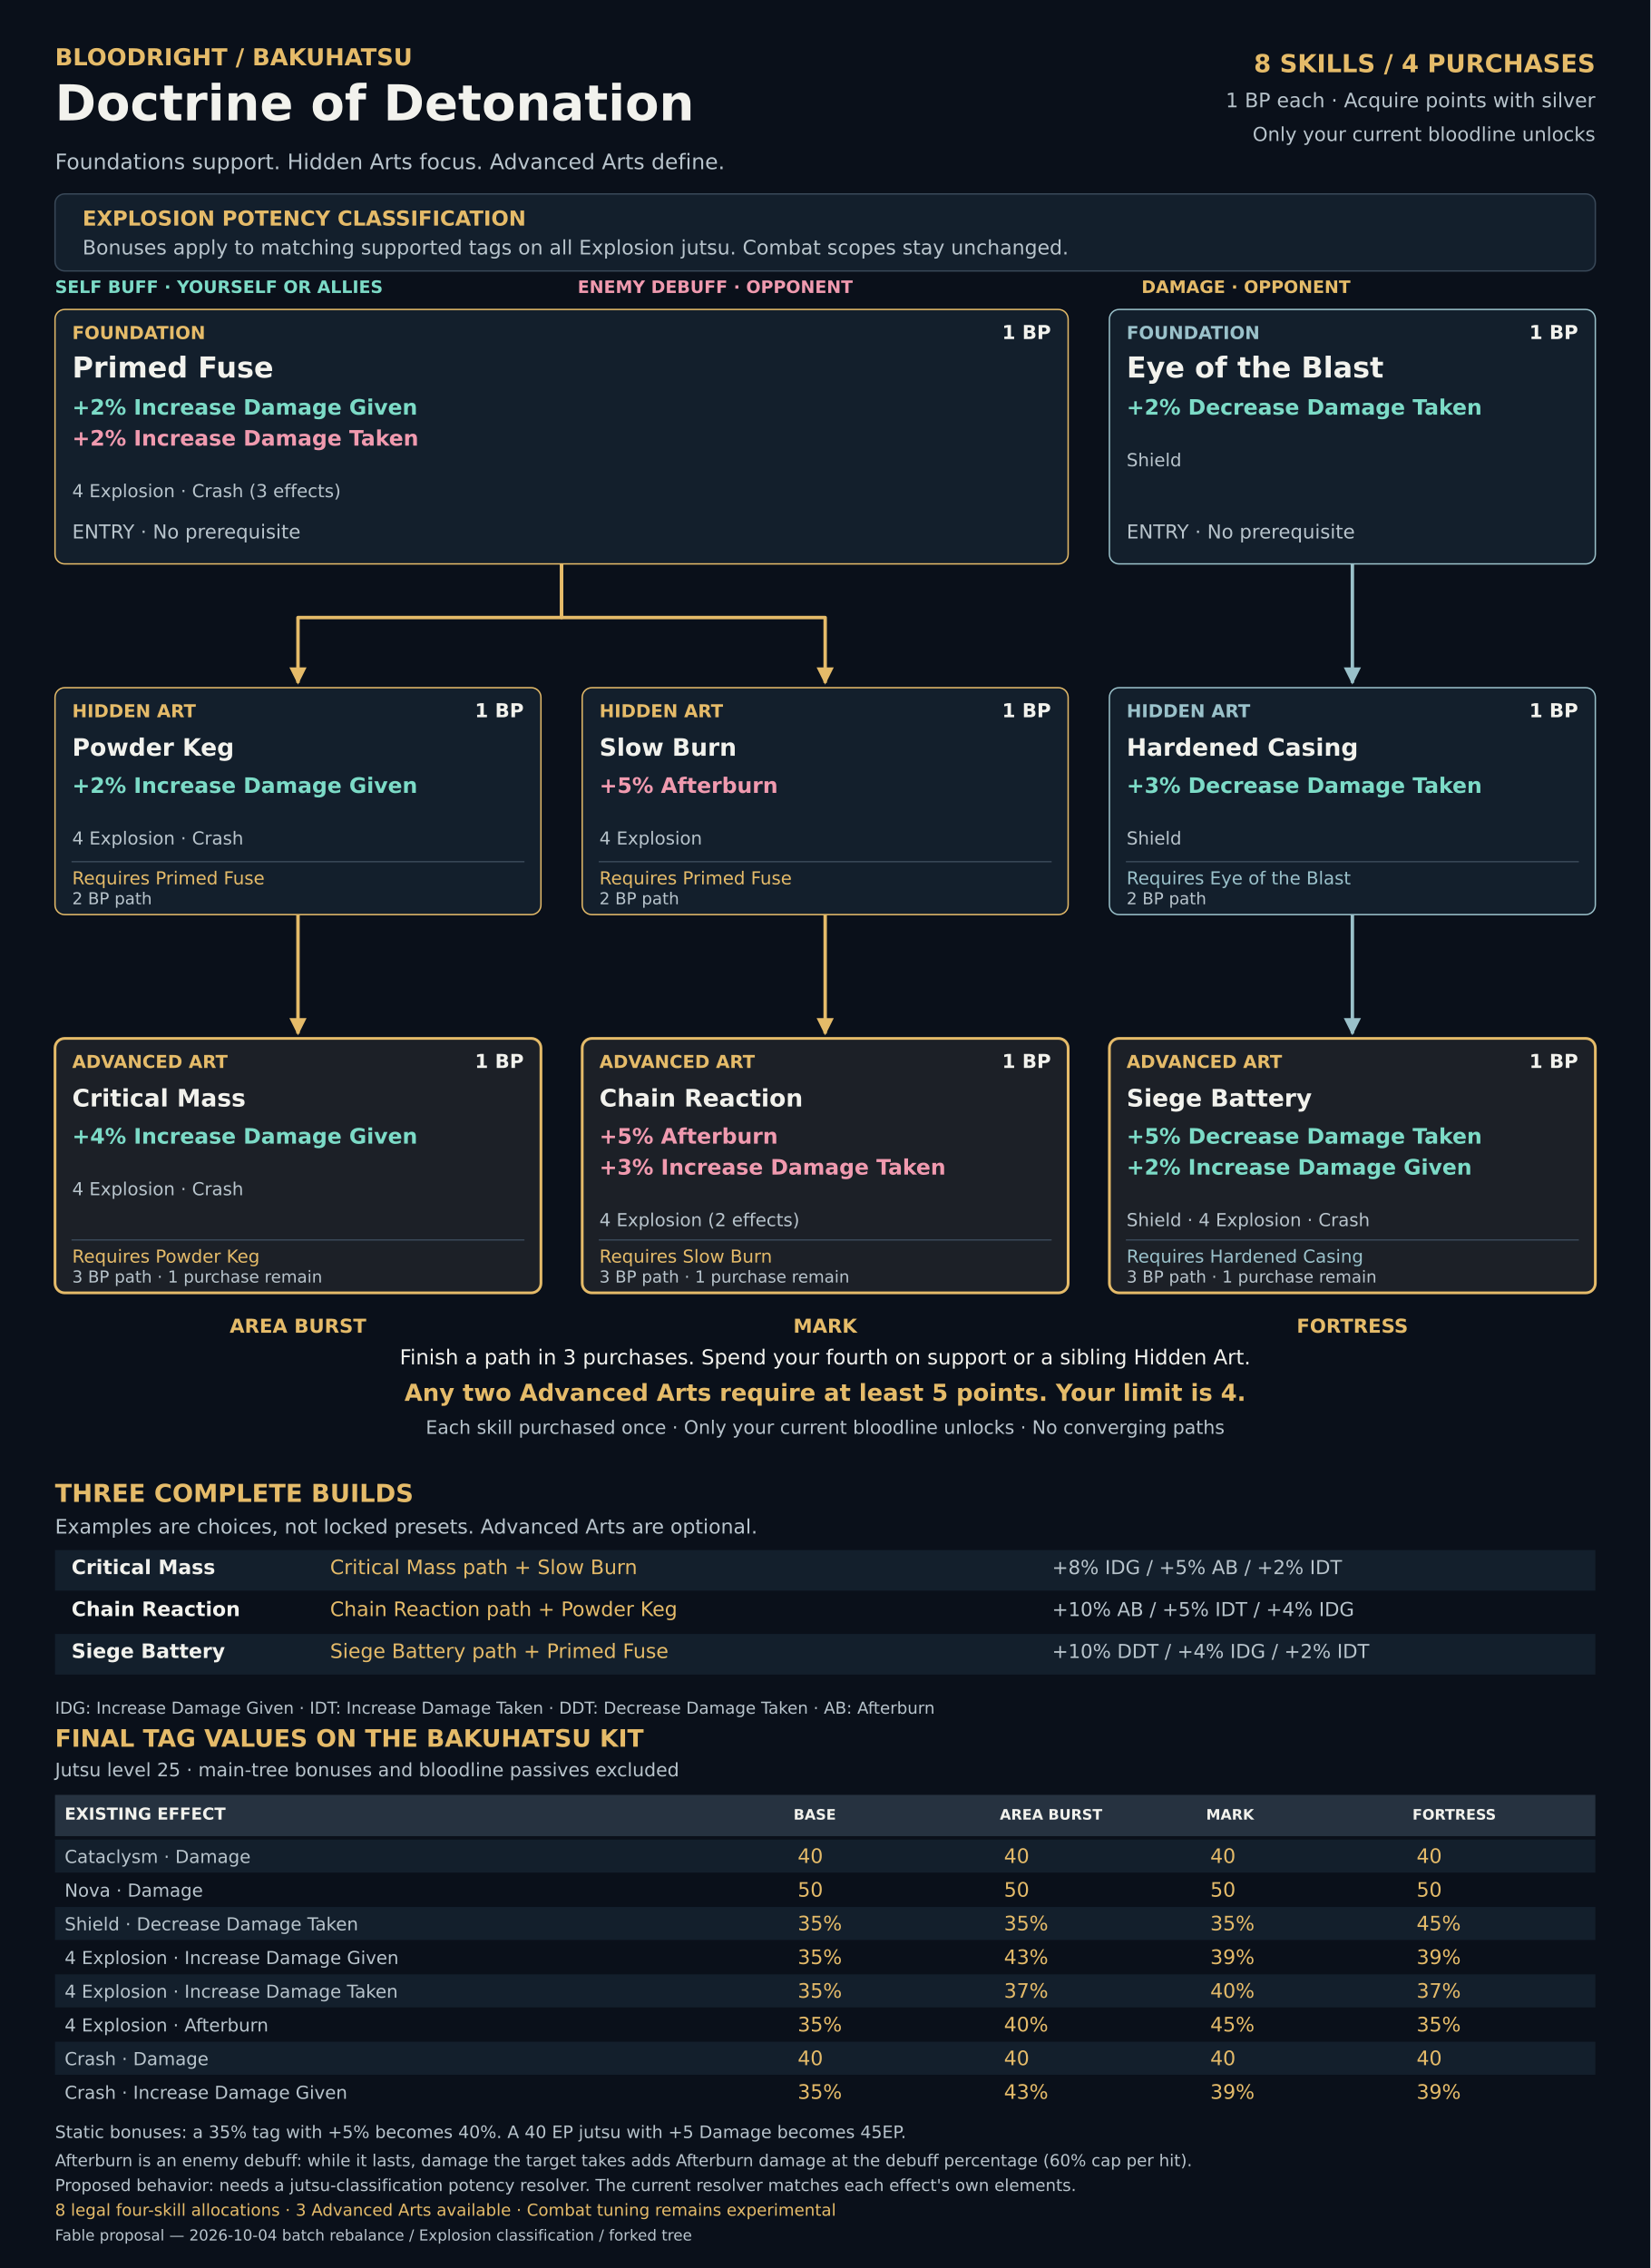
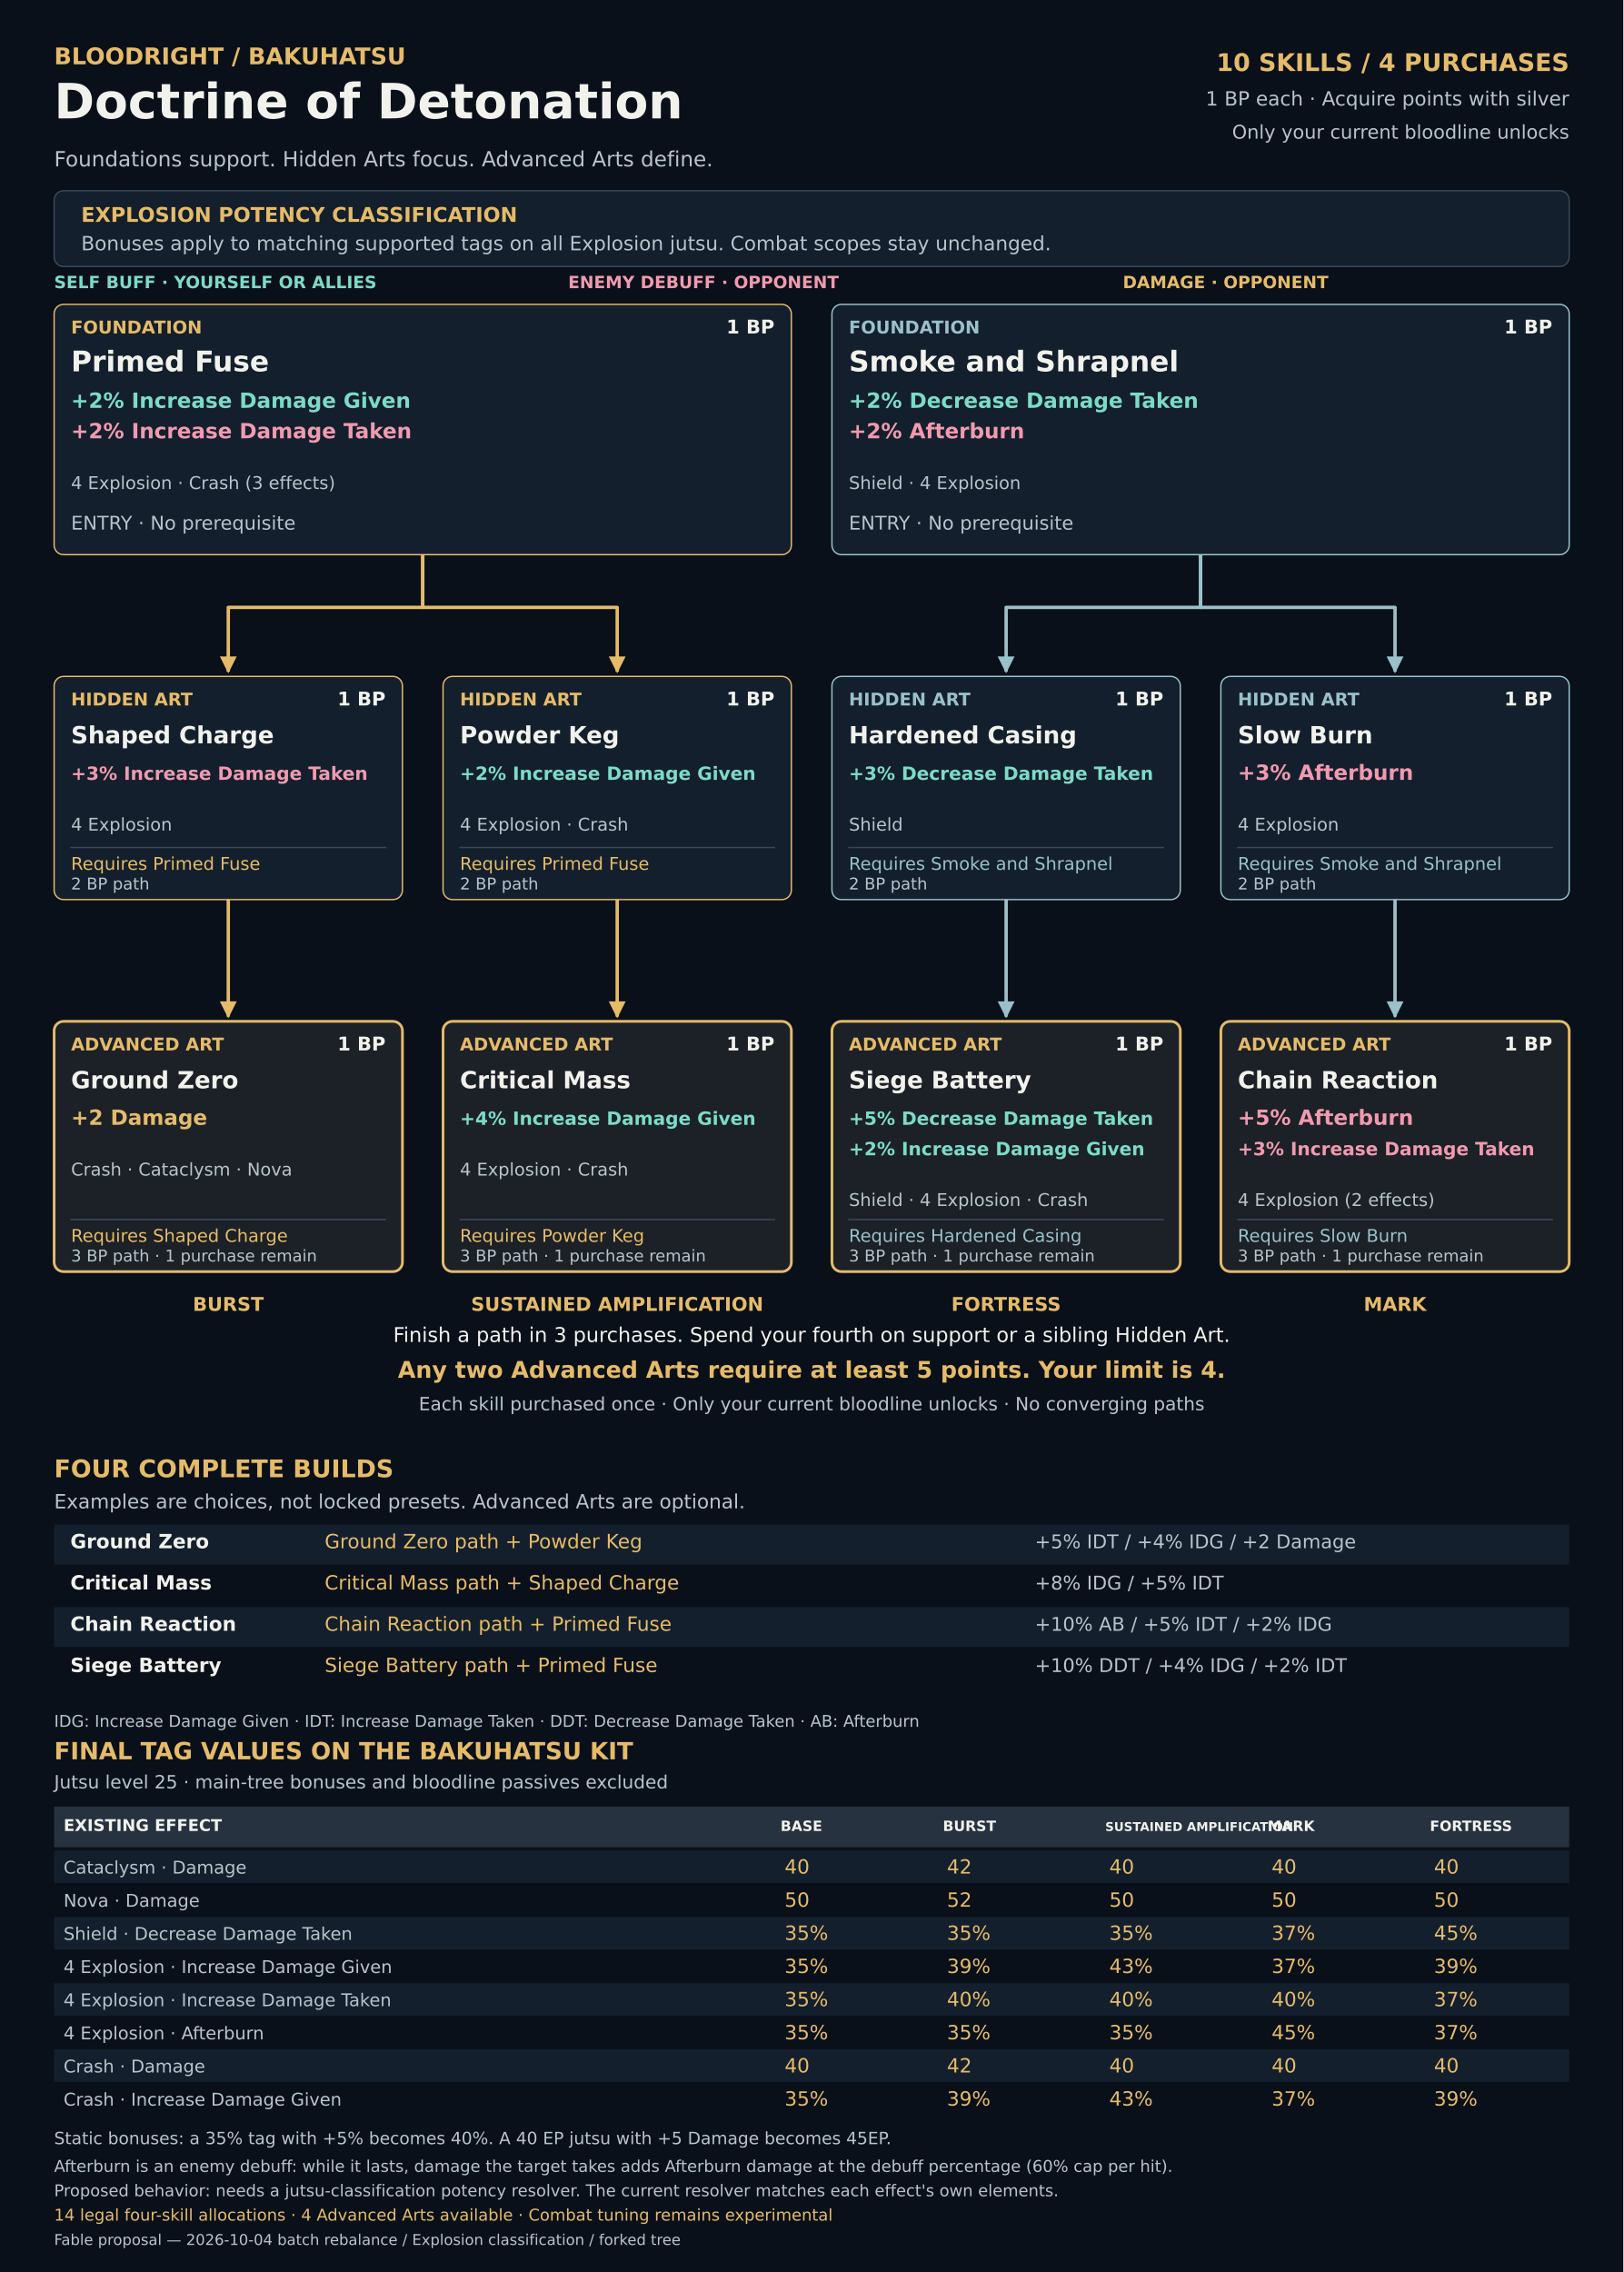
- <svg xmlns="http://www.w3.org/2000/svg" width="2400" height="3298" viewBox="0 0 2400 3298" role="img" aria-labelledby="title desc">
+ <svg xmlns="http://www.w3.org/2000/svg" width="2400" height="3359" viewBox="0 0 2400 3359" role="img" aria-labelledby="title desc">
  <defs>
    <marker id="arrow-0" viewBox="0 0 10 10" refX="9" refY="5" markerWidth="5" markerHeight="5" orient="auto">
      <path d="M0 0L10 5L0 10Z" fill="#e5bb69" />
    </marker>
    <marker id="arrow-1" viewBox="0 0 10 10" refX="9" refY="5" markerWidth="5" markerHeight="5" orient="auto">
      <path d="M0 0L10 5L0 10Z" fill="#9ac1ca" />
    </marker>
    <marker id="arrow-2" viewBox="0 0 10 10" refX="9" refY="5" markerWidth="5" markerHeight="5" orient="auto">
      <path d="M0 0L10 5L0 10Z" fill="#b8d98d" />
    </marker>
    <marker id="arrow-3" viewBox="0 0 10 10" refX="9" refY="5" markerWidth="5" markerHeight="5" orient="auto">
      <path d="M0 0L10 5L0 10Z" fill="#d9a6e0" />
    </marker>
  </defs>
  <g font-family="DejaVu Sans, sans-serif">
-     <rect x="0" y="0" width="2400" height="3298" rx="0" fill="#0a101a" />
+     <rect x="0" y="0" width="2400" height="3359" rx="0" fill="#0a101a" />
    <text x="80" y="95" font-size="34" font-weight="700" fill="#e5bb69" text-anchor="start">BLOODRIGHT / BAKUHATSU</text>
    <text x="80" y="175" font-size="72" font-weight="700" fill="#f2f2ed" text-anchor="start">Doctrine of Detonation</text>
    <text x="80" y="246" font-size="31" font-weight="400" fill="#b8c4cc" text-anchor="start">Foundations support. Hidden Arts focus. Advanced Arts define.</text>
-     <text x="2320" y="105" font-size="36" font-weight="700" fill="#e5bb69" text-anchor="end">8 SKILLS  /  4 PURCHASES</text>
+     <text x="2320" y="105" font-size="36" font-weight="700" fill="#e5bb69" text-anchor="end">10 SKILLS  /  4 PURCHASES</text>
    <text x="2320" y="156" font-size="29" font-weight="400" fill="#b8c4cc" text-anchor="end">1 BP each · Acquire points with silver</text>
    <text x="2320" y="205" font-size="28" font-weight="400" fill="#b8c4cc" text-anchor="end">Only your current bloodline unlocks</text>
    <rect x="80" y="282" width="2240" height="112" rx="14" fill="#131f2c" stroke="#394858" stroke-width="2" />
    <text x="120" y="328" font-size="30" font-weight="700" fill="#e5bb69" text-anchor="start">EXPLOSION POTENCY CLASSIFICATION</text>
    <text x="120" y="370" font-size="29" font-weight="400" fill="#b8c4cc" text-anchor="start">Bonuses apply to matching supported tags on all Explosion jutsu. Combat scopes stay unchanged.</text>
    <text x="80" y="426" font-size="25" font-weight="700" fill="#7cdbc7" text-anchor="start">SELF BUFF · YOURSELF OR ALLIES</text>
    <text x="840" y="426" font-size="25" font-weight="700" fill="#f09aaf" text-anchor="start">ENEMY DEBUFF · OPPONENT</text>
    <text x="1660" y="426" font-size="25" font-weight="700" fill="#e5bb69" text-anchor="start">DAMAGE · OPPONENT</text>
-     <path id="edge-04-10" data-from="04" data-to="10" d="M433.333 1330 V1503" fill="none" stroke="#e5bb69" stroke-width="5" stroke-linejoin="round" marker-end="url(#arrow-0)" />
-     <path id="edge-08-09" data-from="08" data-to="09" d="M1200 1330 V1503" fill="none" stroke="#e5bb69" stroke-width="5" stroke-linejoin="round" marker-end="url(#arrow-0)" />
-     <path id="edge-01-04" data-from="01" data-to="04" d="M816.667 820 V898 H433.333 V993" fill="none" stroke="#e5bb69" stroke-width="5" stroke-linejoin="round" marker-end="url(#arrow-0)" />
-     <path id="edge-01-08" data-from="01" data-to="08" d="M816.667 820 V898 H1200 V993" fill="none" stroke="#e5bb69" stroke-width="5" stroke-linejoin="round" marker-end="url(#arrow-0)" />
-     <path id="edge-06-07" data-from="06" data-to="07" d="M1966.67 1330 V1503" fill="none" stroke="#9ac1ca" stroke-width="5" stroke-linejoin="round" marker-end="url(#arrow-1)" />
-     <path id="edge-05-06" data-from="05" data-to="06" d="M1966.67 820 V993" fill="none" stroke="#9ac1ca" stroke-width="5" stroke-linejoin="round" marker-end="url(#arrow-1)" />
+     <path id="edge-02-03" data-from="02" data-to="03" d="M337.5 1330 V1503" fill="none" stroke="#e5bb69" stroke-width="5" stroke-linejoin="round" marker-end="url(#arrow-0)" />
+     <path id="edge-04-10" data-from="04" data-to="10" d="M912.5 1330 V1503" fill="none" stroke="#e5bb69" stroke-width="5" stroke-linejoin="round" marker-end="url(#arrow-0)" />
+     <path id="edge-01-02" data-from="01" data-to="02" d="M625 820 V898 H337.5 V993" fill="none" stroke="#e5bb69" stroke-width="5" stroke-linejoin="round" marker-end="url(#arrow-0)" />
+     <path id="edge-01-04" data-from="01" data-to="04" d="M625 820 V898 H912.5 V993" fill="none" stroke="#e5bb69" stroke-width="5" stroke-linejoin="round" marker-end="url(#arrow-0)" />
+     <path id="edge-06-07" data-from="06" data-to="07" d="M1487.5 1330 V1503" fill="none" stroke="#9ac1ca" stroke-width="5" stroke-linejoin="round" marker-end="url(#arrow-1)" />
+     <path id="edge-08-09" data-from="08" data-to="09" d="M2062.5 1330 V1503" fill="none" stroke="#9ac1ca" stroke-width="5" stroke-linejoin="round" marker-end="url(#arrow-1)" />
+     <path id="edge-05-06" data-from="05" data-to="06" d="M1775 820 V898 H1487.5 V993" fill="none" stroke="#9ac1ca" stroke-width="5" stroke-linejoin="round" marker-end="url(#arrow-1)" />
+     <path id="edge-05-08" data-from="05" data-to="08" d="M1775 820 V898 H2062.5 V993" fill="none" stroke="#9ac1ca" stroke-width="5" stroke-linejoin="round" marker-end="url(#arrow-1)" />
    <g id="node-01" data-cost="1" data-prerequisites="" data-potency-classification="Explosion">
-       <rect x="80" y="450" width="1473.33" height="370" rx="14" fill="#131f2c" stroke="#e5bb69" stroke-width="2" />
+       <rect x="80" y="450" width="1090" height="370" rx="14" fill="#131f2c" stroke="#e5bb69" stroke-width="2" />
      <text x="105.0" y="493" font-size="26" font-weight="700" fill="#e5bb69" text-anchor="start">FOUNDATION</text>
-       <text x="1528.333" y="493" font-size="28" font-weight="700" fill="#f2f2ed" text-anchor="end">1 BP</text>
+       <text x="1145.0" y="493" font-size="28" font-weight="700" fill="#f2f2ed" text-anchor="end">1 BP</text>
      <text x="105.0" y="549" font-size="42" font-weight="700" fill="#f2f2ed" text-anchor="start">Primed Fuse</text>
      <text x="105.0" y="603" font-size="31" font-weight="700" fill="#7cdbc7" text-anchor="start">+2% Increase Damage Given</text>
      <text x="105.0" y="648" font-size="31" font-weight="700" fill="#f09aaf" text-anchor="start">+2% Increase Damage Taken</text>
      <text x="105.0" y="723" font-size="26" font-weight="400" fill="#b8c4cc" text-anchor="start">4 Explosion · Crash (3 effects)</text>
      <text x="105.0" y="783" font-size="28" font-weight="400" fill="#b8c4cc" text-anchor="start">ENTRY · No prerequisite</text>
    </g>
    <g id="node-05" data-cost="1" data-prerequisites="" data-potency-classification="Explosion">
-       <rect x="1613.33" y="450" width="706.667" height="370" rx="14" fill="#131f2c" stroke="#9ac1ca" stroke-width="2" />
-       <text x="1638.333" y="493" font-size="26" font-weight="700" fill="#9ac1ca" text-anchor="start">FOUNDATION</text>
+       <rect x="1230" y="450" width="1090" height="370" rx="14" fill="#131f2c" stroke="#9ac1ca" stroke-width="2" />
+       <text x="1255.0" y="493" font-size="26" font-weight="700" fill="#9ac1ca" text-anchor="start">FOUNDATION</text>
      <text x="2295.0" y="493" font-size="28" font-weight="700" fill="#f2f2ed" text-anchor="end">1 BP</text>
-       <text x="1638.333" y="549" font-size="42" font-weight="700" fill="#f2f2ed" text-anchor="start">Eye of the Blast</text>
-       <text x="1638.333" y="603" font-size="31" font-weight="700" fill="#7cdbc7" text-anchor="start">+2% Decrease Damage Taken</text>
-       <text x="1638.333" y="678" font-size="26" font-weight="400" fill="#b8c4cc" text-anchor="start">Shield</text>
-       <text x="1638.333" y="783" font-size="28" font-weight="400" fill="#b8c4cc" text-anchor="start">ENTRY · No prerequisite</text>
-     </g>
-     <g id="node-04" data-cost="1" data-prerequisites="01" data-potency-classification="Explosion">
-       <rect x="80" y="1000" width="706.667" height="330" rx="14" fill="#131f2c" stroke="#e5bb69" stroke-width="2" />
+       <text x="1255.0" y="549" font-size="42" font-weight="700" fill="#f2f2ed" text-anchor="start">Smoke and Shrapnel</text>
+       <text x="1255.0" y="603" font-size="31" font-weight="700" fill="#7cdbc7" text-anchor="start">+2% Decrease Damage Taken</text>
+       <text x="1255.0" y="648" font-size="31" font-weight="700" fill="#f09aaf" text-anchor="start">+2% Afterburn</text>
+       <text x="1255.0" y="723" font-size="26" font-weight="400" fill="#b8c4cc" text-anchor="start">Shield · 4 Explosion</text>
+       <text x="1255.0" y="783" font-size="28" font-weight="400" fill="#b8c4cc" text-anchor="start">ENTRY · No prerequisite</text>
+     </g>
+     <g id="node-02" data-cost="1" data-prerequisites="01" data-potency-classification="Explosion">
+       <rect x="80" y="1000" width="515" height="330" rx="14" fill="#131f2c" stroke="#e5bb69" stroke-width="2" />
      <text x="105.0" y="1043" font-size="26" font-weight="700" fill="#e5bb69" text-anchor="start">HIDDEN ART</text>
-       <text x="761.667" y="1043" font-size="28" font-weight="700" fill="#f2f2ed" text-anchor="end">1 BP</text>
-       <text x="105.0" y="1099" font-size="35" font-weight="700" fill="#f2f2ed" text-anchor="start">Powder Keg</text>
-       <text x="105.0" y="1153" font-size="31" font-weight="700" fill="#7cdbc7" text-anchor="start">+2% Increase Damage Given</text>
-       <text x="105.0" y="1228" font-size="26" font-weight="400" fill="#b8c4cc" text-anchor="start">4 Explosion · Crash</text>
-       <path d="M104 1253 L762.667 1253" fill="none" stroke="#394858" stroke-width="2" />
+       <text x="570.0" y="1043" font-size="28" font-weight="700" fill="#f2f2ed" text-anchor="end">1 BP</text>
+       <text x="105.0" y="1099" font-size="35" font-weight="700" fill="#f2f2ed" text-anchor="start">Shaped Charge</text>
+       <text x="105.0" y="1153" font-size="27" font-weight="700" fill="#f09aaf" text-anchor="start">+3% Increase Damage Taken</text>
+       <text x="105.0" y="1228" font-size="26" font-weight="400" fill="#b8c4cc" text-anchor="start">4 Explosion</text>
+       <path d="M104 1253 L571 1253" fill="none" stroke="#394858" stroke-width="2" />
      <text x="105.0" y="1286" font-size="26" font-weight="400" fill="#e5bb69" text-anchor="start">Requires Primed Fuse</text>
      <text x="105.0" y="1315" font-size="24" font-weight="400" fill="#b8c4cc" text-anchor="start">2 BP path</text>
    </g>
-     <g id="node-08" data-cost="1" data-prerequisites="01" data-potency-classification="Explosion">
-       <rect x="846.667" y="1000" width="706.667" height="330" rx="14" fill="#131f2c" stroke="#e5bb69" stroke-width="2" />
-       <text x="871.667" y="1043" font-size="26" font-weight="700" fill="#e5bb69" text-anchor="start">HIDDEN ART</text>
-       <text x="1528.333" y="1043" font-size="28" font-weight="700" fill="#f2f2ed" text-anchor="end">1 BP</text>
-       <text x="871.667" y="1099" font-size="35" font-weight="700" fill="#f2f2ed" text-anchor="start">Slow Burn</text>
-       <text x="871.667" y="1153" font-size="31" font-weight="700" fill="#f09aaf" text-anchor="start">+5% Afterburn</text>
-       <text x="871.667" y="1228" font-size="26" font-weight="400" fill="#b8c4cc" text-anchor="start">4 Explosion</text>
-       <path d="M870.667 1253 L1529.33 1253" fill="none" stroke="#394858" stroke-width="2" />
-       <text x="871.667" y="1286" font-size="26" font-weight="400" fill="#e5bb69" text-anchor="start">Requires Primed Fuse</text>
-       <text x="871.667" y="1315" font-size="24" font-weight="400" fill="#b8c4cc" text-anchor="start">2 BP path</text>
+     <g id="node-04" data-cost="1" data-prerequisites="01" data-potency-classification="Explosion">
+       <rect x="655" y="1000" width="515" height="330" rx="14" fill="#131f2c" stroke="#e5bb69" stroke-width="2" />
+       <text x="680.0" y="1043" font-size="26" font-weight="700" fill="#e5bb69" text-anchor="start">HIDDEN ART</text>
+       <text x="1145.0" y="1043" font-size="28" font-weight="700" fill="#f2f2ed" text-anchor="end">1 BP</text>
+       <text x="680.0" y="1099" font-size="35" font-weight="700" fill="#f2f2ed" text-anchor="start">Powder Keg</text>
+       <text x="680.0" y="1153" font-size="27" font-weight="700" fill="#7cdbc7" text-anchor="start">+2% Increase Damage Given</text>
+       <text x="680.0" y="1228" font-size="26" font-weight="400" fill="#b8c4cc" text-anchor="start">4 Explosion · Crash</text>
+       <path d="M679 1253 L1146 1253" fill="none" stroke="#394858" stroke-width="2" />
+       <text x="680.0" y="1286" font-size="26" font-weight="400" fill="#e5bb69" text-anchor="start">Requires Primed Fuse</text>
+       <text x="680.0" y="1315" font-size="24" font-weight="400" fill="#b8c4cc" text-anchor="start">2 BP path</text>
    </g>
    <g id="node-06" data-cost="1" data-prerequisites="05" data-potency-classification="Explosion">
-       <rect x="1613.33" y="1000" width="706.667" height="330" rx="14" fill="#131f2c" stroke="#9ac1ca" stroke-width="2" />
-       <text x="1638.333" y="1043" font-size="26" font-weight="700" fill="#9ac1ca" text-anchor="start">HIDDEN ART</text>
+       <rect x="1230" y="1000" width="515" height="330" rx="14" fill="#131f2c" stroke="#9ac1ca" stroke-width="2" />
+       <text x="1255.0" y="1043" font-size="26" font-weight="700" fill="#9ac1ca" text-anchor="start">HIDDEN ART</text>
+       <text x="1720.0" y="1043" font-size="28" font-weight="700" fill="#f2f2ed" text-anchor="end">1 BP</text>
+       <text x="1255.0" y="1099" font-size="35" font-weight="700" fill="#f2f2ed" text-anchor="start">Hardened Casing</text>
+       <text x="1255.0" y="1153" font-size="27" font-weight="700" fill="#7cdbc7" text-anchor="start">+3% Decrease Damage Taken</text>
+       <text x="1255.0" y="1228" font-size="26" font-weight="400" fill="#b8c4cc" text-anchor="start">Shield</text>
+       <path d="M1254 1253 L1721 1253" fill="none" stroke="#394858" stroke-width="2" />
+       <text x="1255.0" y="1286" font-size="26" font-weight="400" fill="#9ac1ca" text-anchor="start">Requires Smoke and Shrapnel</text>
+       <text x="1255.0" y="1315" font-size="24" font-weight="400" fill="#b8c4cc" text-anchor="start">2 BP path</text>
+     </g>
+     <g id="node-08" data-cost="1" data-prerequisites="05" data-potency-classification="Explosion">
+       <rect x="1805" y="1000" width="515" height="330" rx="14" fill="#131f2c" stroke="#9ac1ca" stroke-width="2" />
+       <text x="1830.0" y="1043" font-size="26" font-weight="700" fill="#9ac1ca" text-anchor="start">HIDDEN ART</text>
      <text x="2295.0" y="1043" font-size="28" font-weight="700" fill="#f2f2ed" text-anchor="end">1 BP</text>
-       <text x="1638.333" y="1099" font-size="35" font-weight="700" fill="#f2f2ed" text-anchor="start">Hardened Casing</text>
-       <text x="1638.333" y="1153" font-size="31" font-weight="700" fill="#7cdbc7" text-anchor="start">+3% Decrease Damage Taken</text>
-       <text x="1638.333" y="1228" font-size="26" font-weight="400" fill="#b8c4cc" text-anchor="start">Shield</text>
-       <path d="M1637.33 1253 L2296 1253" fill="none" stroke="#394858" stroke-width="2" />
-       <text x="1638.333" y="1286" font-size="26" font-weight="400" fill="#9ac1ca" text-anchor="start">Requires Eye of the Blast</text>
-       <text x="1638.333" y="1315" font-size="24" font-weight="400" fill="#b8c4cc" text-anchor="start">2 BP path</text>
+       <text x="1830.0" y="1099" font-size="35" font-weight="700" fill="#f2f2ed" text-anchor="start">Slow Burn</text>
+       <text x="1830.0" y="1153" font-size="31" font-weight="700" fill="#f09aaf" text-anchor="start">+3% Afterburn</text>
+       <text x="1830.0" y="1228" font-size="26" font-weight="400" fill="#b8c4cc" text-anchor="start">4 Explosion</text>
+       <path d="M1829 1253 L2296 1253" fill="none" stroke="#394858" stroke-width="2" />
+       <text x="1830.0" y="1286" font-size="26" font-weight="400" fill="#9ac1ca" text-anchor="start">Requires Smoke and Shrapnel</text>
+       <text x="1830.0" y="1315" font-size="24" font-weight="400" fill="#b8c4cc" text-anchor="start">2 BP path</text>
+     </g>
+     <g id="node-03" data-cost="1" data-prerequisites="02" data-potency-classification="Explosion">
+       <rect x="80" y="1510" width="515" height="370" rx="14" fill="#1c2027" stroke="#e5bb69" stroke-width="4" />
+       <text x="105.0" y="1553" font-size="26" font-weight="700" fill="#e5bb69" text-anchor="start">ADVANCED ART</text>
+       <text x="570.0" y="1553" font-size="28" font-weight="700" fill="#f2f2ed" text-anchor="end">1 BP</text>
+       <text x="105.0" y="1609" font-size="35" font-weight="700" fill="#f2f2ed" text-anchor="start">Ground Zero</text>
+       <text x="105.0" y="1663" font-size="31" font-weight="700" fill="#e5bb69" text-anchor="start">+2 Damage</text>
+       <text x="105.0" y="1738" font-size="26" font-weight="400" fill="#b8c4cc" text-anchor="start">Crash · Cataclysm · Nova</text>
+       <path d="M104 1803 L571 1803" fill="none" stroke="#394858" stroke-width="2" />
+       <text x="105.0" y="1836" font-size="26" font-weight="400" fill="#e5bb69" text-anchor="start">Requires Shaped Charge</text>
+       <text x="105.0" y="1865" font-size="24" font-weight="400" fill="#b8c4cc" text-anchor="start">3 BP path · 1 purchase remain</text>
    </g>
    <g id="node-10" data-cost="1" data-prerequisites="04" data-potency-classification="Explosion">
-       <rect x="80" y="1510" width="706.667" height="370" rx="14" fill="#1c2027" stroke="#e5bb69" stroke-width="4" />
-       <text x="105.0" y="1553" font-size="26" font-weight="700" fill="#e5bb69" text-anchor="start">ADVANCED ART</text>
-       <text x="761.667" y="1553" font-size="28" font-weight="700" fill="#f2f2ed" text-anchor="end">1 BP</text>
-       <text x="105.0" y="1609" font-size="35" font-weight="700" fill="#f2f2ed" text-anchor="start">Critical Mass</text>
-       <text x="105.0" y="1663" font-size="31" font-weight="700" fill="#7cdbc7" text-anchor="start">+4% Increase Damage Given</text>
-       <text x="105.0" y="1738" font-size="26" font-weight="400" fill="#b8c4cc" text-anchor="start">4 Explosion · Crash</text>
-       <path d="M104 1803 L762.667 1803" fill="none" stroke="#394858" stroke-width="2" />
-       <text x="105.0" y="1836" font-size="26" font-weight="400" fill="#e5bb69" text-anchor="start">Requires Powder Keg</text>
-       <text x="105.0" y="1865" font-size="24" font-weight="400" fill="#b8c4cc" text-anchor="start">3 BP path · 1 purchase remain</text>
+       <rect x="655" y="1510" width="515" height="370" rx="14" fill="#1c2027" stroke="#e5bb69" stroke-width="4" />
+       <text x="680.0" y="1553" font-size="26" font-weight="700" fill="#e5bb69" text-anchor="start">ADVANCED ART</text>
+       <text x="1145.0" y="1553" font-size="28" font-weight="700" fill="#f2f2ed" text-anchor="end">1 BP</text>
+       <text x="680.0" y="1609" font-size="35" font-weight="700" fill="#f2f2ed" text-anchor="start">Critical Mass</text>
+       <text x="680.0" y="1663" font-size="27" font-weight="700" fill="#7cdbc7" text-anchor="start">+4% Increase Damage Given</text>
+       <text x="680.0" y="1738" font-size="26" font-weight="400" fill="#b8c4cc" text-anchor="start">4 Explosion · Crash</text>
+       <path d="M679 1803 L1146 1803" fill="none" stroke="#394858" stroke-width="2" />
+       <text x="680.0" y="1836" font-size="26" font-weight="400" fill="#e5bb69" text-anchor="start">Requires Powder Keg</text>
+       <text x="680.0" y="1865" font-size="24" font-weight="400" fill="#b8c4cc" text-anchor="start">3 BP path · 1 purchase remain</text>
+     </g>
+     <g id="node-07" data-cost="1" data-prerequisites="06" data-potency-classification="Explosion">
+       <rect x="1230" y="1510" width="515" height="370" rx="14" fill="#1c2027" stroke="#e5bb69" stroke-width="4" />
+       <text x="1255.0" y="1553" font-size="26" font-weight="700" fill="#e5bb69" text-anchor="start">ADVANCED ART</text>
+       <text x="1720.0" y="1553" font-size="28" font-weight="700" fill="#f2f2ed" text-anchor="end">1 BP</text>
+       <text x="1255.0" y="1609" font-size="35" font-weight="700" fill="#f2f2ed" text-anchor="start">Siege Battery</text>
+       <text x="1255.0" y="1663" font-size="27" font-weight="700" fill="#7cdbc7" text-anchor="start">+5% Decrease Damage Taken</text>
+       <text x="1255.0" y="1708" font-size="27" font-weight="700" fill="#7cdbc7" text-anchor="start">+2% Increase Damage Given</text>
+       <text x="1255.0" y="1783" font-size="26" font-weight="400" fill="#b8c4cc" text-anchor="start">Shield · 4 Explosion · Crash</text>
+       <path d="M1254 1803 L1721 1803" fill="none" stroke="#394858" stroke-width="2" />
+       <text x="1255.0" y="1836" font-size="26" font-weight="400" fill="#9ac1ca" text-anchor="start">Requires Hardened Casing</text>
+       <text x="1255.0" y="1865" font-size="24" font-weight="400" fill="#b8c4cc" text-anchor="start">3 BP path · 1 purchase remain</text>
    </g>
    <g id="node-09" data-cost="1" data-prerequisites="08" data-potency-classification="Explosion">
-       <rect x="846.667" y="1510" width="706.667" height="370" rx="14" fill="#1c2027" stroke="#e5bb69" stroke-width="4" />
-       <text x="871.667" y="1553" font-size="26" font-weight="700" fill="#e5bb69" text-anchor="start">ADVANCED ART</text>
-       <text x="1528.333" y="1553" font-size="28" font-weight="700" fill="#f2f2ed" text-anchor="end">1 BP</text>
-       <text x="871.667" y="1609" font-size="35" font-weight="700" fill="#f2f2ed" text-anchor="start">Chain Reaction</text>
-       <text x="871.667" y="1663" font-size="31" font-weight="700" fill="#f09aaf" text-anchor="start">+5% Afterburn</text>
-       <text x="871.667" y="1708" font-size="31" font-weight="700" fill="#f09aaf" text-anchor="start">+3% Increase Damage Taken</text>
-       <text x="871.667" y="1783" font-size="26" font-weight="400" fill="#b8c4cc" text-anchor="start">4 Explosion (2 effects)</text>
-       <path d="M870.667 1803 L1529.33 1803" fill="none" stroke="#394858" stroke-width="2" />
-       <text x="871.667" y="1836" font-size="26" font-weight="400" fill="#e5bb69" text-anchor="start">Requires Slow Burn</text>
-       <text x="871.667" y="1865" font-size="24" font-weight="400" fill="#b8c4cc" text-anchor="start">3 BP path · 1 purchase remain</text>
-     </g>
-     <g id="node-07" data-cost="1" data-prerequisites="06" data-potency-classification="Explosion">
-       <rect x="1613.33" y="1510" width="706.667" height="370" rx="14" fill="#1c2027" stroke="#e5bb69" stroke-width="4" />
-       <text x="1638.333" y="1553" font-size="26" font-weight="700" fill="#e5bb69" text-anchor="start">ADVANCED ART</text>
+       <rect x="1805" y="1510" width="515" height="370" rx="14" fill="#1c2027" stroke="#e5bb69" stroke-width="4" />
+       <text x="1830.0" y="1553" font-size="26" font-weight="700" fill="#e5bb69" text-anchor="start">ADVANCED ART</text>
      <text x="2295.0" y="1553" font-size="28" font-weight="700" fill="#f2f2ed" text-anchor="end">1 BP</text>
-       <text x="1638.333" y="1609" font-size="35" font-weight="700" fill="#f2f2ed" text-anchor="start">Siege Battery</text>
-       <text x="1638.333" y="1663" font-size="31" font-weight="700" fill="#7cdbc7" text-anchor="start">+5% Decrease Damage Taken</text>
-       <text x="1638.333" y="1708" font-size="31" font-weight="700" fill="#7cdbc7" text-anchor="start">+2% Increase Damage Given</text>
-       <text x="1638.333" y="1783" font-size="26" font-weight="400" fill="#b8c4cc" text-anchor="start">Shield · 4 Explosion · Crash</text>
-       <path d="M1637.33 1803 L2296 1803" fill="none" stroke="#394858" stroke-width="2" />
-       <text x="1638.333" y="1836" font-size="26" font-weight="400" fill="#9ac1ca" text-anchor="start">Requires Hardened Casing</text>
-       <text x="1638.333" y="1865" font-size="24" font-weight="400" fill="#b8c4cc" text-anchor="start">3 BP path · 1 purchase remain</text>
-     </g>
-     <text x="433.333" y="1938" font-size="28" font-weight="700" fill="#e5bb69" text-anchor="middle">AREA BURST</text>
-     <text x="1200.0" y="1938" font-size="28" font-weight="700" fill="#e5bb69" text-anchor="middle">MARK</text>
-     <text x="1966.667" y="1938" font-size="28" font-weight="700" fill="#e5bb69" text-anchor="middle">FORTRESS</text>
+       <text x="1830.0" y="1609" font-size="35" font-weight="700" fill="#f2f2ed" text-anchor="start">Chain Reaction</text>
+       <text x="1830.0" y="1663" font-size="31" font-weight="700" fill="#f09aaf" text-anchor="start">+5% Afterburn</text>
+       <text x="1830.0" y="1708" font-size="27" font-weight="700" fill="#f09aaf" text-anchor="start">+3% Increase Damage Taken</text>
+       <text x="1830.0" y="1783" font-size="26" font-weight="400" fill="#b8c4cc" text-anchor="start">4 Explosion (2 effects)</text>
+       <path d="M1829 1803 L2296 1803" fill="none" stroke="#394858" stroke-width="2" />
+       <text x="1830.0" y="1836" font-size="26" font-weight="400" fill="#9ac1ca" text-anchor="start">Requires Slow Burn</text>
+       <text x="1830.0" y="1865" font-size="24" font-weight="400" fill="#b8c4cc" text-anchor="start">3 BP path · 1 purchase remain</text>
+     </g>
+     <text x="337.5" y="1938" font-size="28" font-weight="700" fill="#e5bb69" text-anchor="middle">BURST</text>
+     <text x="912.5" y="1938" font-size="28" font-weight="700" fill="#e5bb69" text-anchor="middle">SUSTAINED AMPLIFICATION</text>
+     <text x="1487.5" y="1938" font-size="28" font-weight="700" fill="#e5bb69" text-anchor="middle">FORTRESS</text>
+     <text x="2062.5" y="1938" font-size="28" font-weight="700" fill="#e5bb69" text-anchor="middle">MARK</text>
    <text x="1200.0" y="1984" font-size="30" font-weight="400" fill="#f2f2ed" text-anchor="middle">Finish a path in 3 purchases. Spend your fourth on support or a sibling Hidden Art.</text>
    <text x="1200.0" y="2037" font-size="34" font-weight="700" fill="#e5bb69" text-anchor="middle">Any two Advanced Arts require at least 5 points. Your limit is 4.</text>
    <text x="1200.0" y="2085" font-size="27" font-weight="400" fill="#b8c4cc" text-anchor="middle">Each skill purchased once · Only your current bloodline unlocks · No converging paths</text>
-     <text x="80" y="2184" font-size="36" font-weight="700" fill="#e5bb69" text-anchor="start">THREE COMPLETE BUILDS</text>
+     <text x="80" y="2184" font-size="36" font-weight="700" fill="#e5bb69" text-anchor="start">FOUR COMPLETE BUILDS</text>
    <text x="80" y="2230" font-size="29" font-weight="400" fill="#b8c4cc" text-anchor="start">Examples are choices, not locked presets. Advanced Arts are optional.</text>
    <rect x="80" y="2254" width="2240" height="59" rx="0" fill="#131f2c" />
-     <text x="104" y="2289" font-size="29" font-weight="700" fill="#f2f2ed" text-anchor="start">Critical Mass</text>
-     <text x="480" y="2289" font-size="29" font-weight="400" fill="#e5bb69" text-anchor="start">Critical Mass path + Slow Burn</text>
-     <text x="1530" y="2289" font-size="28" font-weight="400" fill="#b8c4cc" text-anchor="start">+8% IDG / +5% AB / +2% IDT</text>
+     <text x="104" y="2289" font-size="29" font-weight="700" fill="#f2f2ed" text-anchor="start">Ground Zero</text>
+     <text x="480" y="2289" font-size="29" font-weight="400" fill="#e5bb69" text-anchor="start">Ground Zero path + Powder Keg</text>
+     <text x="1530" y="2289" font-size="28" font-weight="400" fill="#b8c4cc" text-anchor="start">+5% IDT / +4% IDG / +2 Damage</text>
    <rect x="80" y="2315" width="2240" height="59" rx="0" fill="#0a101a" />
-     <text x="104" y="2350" font-size="29" font-weight="700" fill="#f2f2ed" text-anchor="start">Chain Reaction</text>
-     <text x="480" y="2350" font-size="29" font-weight="400" fill="#e5bb69" text-anchor="start">Chain Reaction path + Powder Keg</text>
-     <text x="1530" y="2350" font-size="28" font-weight="400" fill="#b8c4cc" text-anchor="start">+10% AB / +5% IDT / +4% IDG</text>
+     <text x="104" y="2350" font-size="29" font-weight="700" fill="#f2f2ed" text-anchor="start">Critical Mass</text>
+     <text x="480" y="2350" font-size="29" font-weight="400" fill="#e5bb69" text-anchor="start">Critical Mass path + Shaped Charge</text>
+     <text x="1530" y="2350" font-size="28" font-weight="400" fill="#b8c4cc" text-anchor="start">+8% IDG / +5% IDT</text>
    <rect x="80" y="2376" width="2240" height="59" rx="0" fill="#131f2c" />
-     <text x="104" y="2411" font-size="29" font-weight="700" fill="#f2f2ed" text-anchor="start">Siege Battery</text>
-     <text x="480" y="2411" font-size="29" font-weight="400" fill="#e5bb69" text-anchor="start">Siege Battery path + Primed Fuse</text>
-     <text x="1530" y="2411" font-size="28" font-weight="400" fill="#b8c4cc" text-anchor="start">+10% DDT / +4% IDG / +2% IDT</text>
-     <text x="80" y="2492" font-size="24" font-weight="400" fill="#b8c4cc" text-anchor="start">IDG: Increase Damage Given · IDT: Increase Damage Taken · DDT: Decrease Damage Taken · AB: Afterburn</text>
-     <text x="80" y="2540" font-size="35" font-weight="700" fill="#e5bb69" text-anchor="start">FINAL TAG VALUES ON THE BAKUHATSU KIT</text>
-     <text x="80" y="2583" font-size="27" font-weight="400" fill="#b8c4cc" text-anchor="start">Jutsu level 25 · main-tree bonuses and bloodline passives excluded</text>
-     <rect x="80" y="2610" width="2240" height="60" rx="0" fill="#263240" />
-     <text x="94" y="2646" font-size="24" font-weight="700" fill="#f2f2ed" text-anchor="start">EXISTING EFFECT</text>
-     <text x="1154.0" y="2646" font-size="21" font-weight="700" fill="#f2f2ed" text-anchor="start">BASE</text>
-     <text x="1454.0" y="2646" font-size="21" font-weight="700" fill="#f2f2ed" text-anchor="start">AREA BURST</text>
-     <text x="1754.0" y="2646" font-size="21" font-weight="700" fill="#f2f2ed" text-anchor="start">MARK</text>
-     <text x="2054.0" y="2646" font-size="21" font-weight="700" fill="#f2f2ed" text-anchor="start">FORTRESS</text>
-     <rect x="80" y="2675" width="2240" height="48" rx="0" fill="#131f2c" />
-     <text x="94" y="2709" font-size="26" font-weight="400" fill="#b8c4cc" text-anchor="start">Cataclysm · Damage</text>
-     <text x="1160.0" y="2709" font-size="29" font-weight="400" fill="#e5bb69" text-anchor="start">40</text>
-     <text x="1460.0" y="2709" font-size="29" font-weight="400" fill="#e5bb69" text-anchor="start">40</text>
-     <text x="1760.0" y="2709" font-size="29" font-weight="400" fill="#e5bb69" text-anchor="start">40</text>
-     <text x="2060.0" y="2709" font-size="29" font-weight="400" fill="#e5bb69" text-anchor="start">40</text>
-     <text x="94" y="2758" font-size="26" font-weight="400" fill="#b8c4cc" text-anchor="start">Nova · Damage</text>
-     <text x="1160.0" y="2758" font-size="29" font-weight="400" fill="#e5bb69" text-anchor="start">50</text>
-     <text x="1460.0" y="2758" font-size="29" font-weight="400" fill="#e5bb69" text-anchor="start">50</text>
-     <text x="1760.0" y="2758" font-size="29" font-weight="400" fill="#e5bb69" text-anchor="start">50</text>
-     <text x="2060.0" y="2758" font-size="29" font-weight="400" fill="#e5bb69" text-anchor="start">50</text>
-     <rect x="80" y="2773" width="2240" height="48" rx="0" fill="#131f2c" />
-     <text x="94" y="2807" font-size="26" font-weight="400" fill="#b8c4cc" text-anchor="start">Shield · Decrease Damage Taken</text>
-     <text x="1160.0" y="2807" font-size="29" font-weight="400" fill="#e5bb69" text-anchor="start">35%</text>
-     <text x="1460.0" y="2807" font-size="29" font-weight="400" fill="#e5bb69" text-anchor="start">35%</text>
-     <text x="1760.0" y="2807" font-size="29" font-weight="400" fill="#e5bb69" text-anchor="start">35%</text>
-     <text x="2060.0" y="2807" font-size="29" font-weight="400" fill="#e5bb69" text-anchor="start">45%</text>
-     <text x="94" y="2856" font-size="26" font-weight="400" fill="#b8c4cc" text-anchor="start">4 Explosion · Increase Damage Given</text>
-     <text x="1160.0" y="2856" font-size="29" font-weight="400" fill="#e5bb69" text-anchor="start">35%</text>
-     <text x="1460.0" y="2856" font-size="29" font-weight="400" fill="#e5bb69" text-anchor="start">43%</text>
-     <text x="1760.0" y="2856" font-size="29" font-weight="400" fill="#e5bb69" text-anchor="start">39%</text>
-     <text x="2060.0" y="2856" font-size="29" font-weight="400" fill="#e5bb69" text-anchor="start">39%</text>
-     <rect x="80" y="2871" width="2240" height="48" rx="0" fill="#131f2c" />
-     <text x="94" y="2905" font-size="26" font-weight="400" fill="#b8c4cc" text-anchor="start">4 Explosion · Increase Damage Taken</text>
-     <text x="1160.0" y="2905" font-size="29" font-weight="400" fill="#e5bb69" text-anchor="start">35%</text>
-     <text x="1460.0" y="2905" font-size="29" font-weight="400" fill="#e5bb69" text-anchor="start">37%</text>
-     <text x="1760.0" y="2905" font-size="29" font-weight="400" fill="#e5bb69" text-anchor="start">40%</text>
-     <text x="2060.0" y="2905" font-size="29" font-weight="400" fill="#e5bb69" text-anchor="start">37%</text>
-     <text x="94" y="2954" font-size="26" font-weight="400" fill="#b8c4cc" text-anchor="start">4 Explosion · Afterburn</text>
-     <text x="1160.0" y="2954" font-size="29" font-weight="400" fill="#e5bb69" text-anchor="start">35%</text>
-     <text x="1460.0" y="2954" font-size="29" font-weight="400" fill="#e5bb69" text-anchor="start">40%</text>
-     <text x="1760.0" y="2954" font-size="29" font-weight="400" fill="#e5bb69" text-anchor="start">45%</text>
-     <text x="2060.0" y="2954" font-size="29" font-weight="400" fill="#e5bb69" text-anchor="start">35%</text>
-     <rect x="80" y="2969" width="2240" height="48" rx="0" fill="#131f2c" />
-     <text x="94" y="3003" font-size="26" font-weight="400" fill="#b8c4cc" text-anchor="start">Crash · Damage</text>
-     <text x="1160.0" y="3003" font-size="29" font-weight="400" fill="#e5bb69" text-anchor="start">40</text>
-     <text x="1460.0" y="3003" font-size="29" font-weight="400" fill="#e5bb69" text-anchor="start">40</text>
-     <text x="1760.0" y="3003" font-size="29" font-weight="400" fill="#e5bb69" text-anchor="start">40</text>
-     <text x="2060.0" y="3003" font-size="29" font-weight="400" fill="#e5bb69" text-anchor="start">40</text>
-     <text x="94" y="3052" font-size="26" font-weight="400" fill="#b8c4cc" text-anchor="start">Crash · Increase Damage Given</text>
-     <text x="1160.0" y="3052" font-size="29" font-weight="400" fill="#e5bb69" text-anchor="start">35%</text>
-     <text x="1460.0" y="3052" font-size="29" font-weight="400" fill="#e5bb69" text-anchor="start">43%</text>
-     <text x="1760.0" y="3052" font-size="29" font-weight="400" fill="#e5bb69" text-anchor="start">39%</text>
-     <text x="2060.0" y="3052" font-size="29" font-weight="400" fill="#e5bb69" text-anchor="start">39%</text>
-     <text x="80" y="3109" font-size="25" font-weight="400" fill="#b8c4cc" text-anchor="start">Static bonuses: a 35% tag with +5% becomes 40%. A 40 EP jutsu with +5 Damage becomes 45EP.</text>
-     <text x="80" y="3150" font-size="24" font-weight="400" fill="#b8c4cc" text-anchor="start">Afterburn is an enemy debuff: while it lasts, damage the target takes adds Afterburn damage at the debuff percentage (60% cap per hit).</text>
-     <text x="80" y="3186" font-size="24" font-weight="400" fill="#b8c4cc" text-anchor="start">Proposed behavior: needs a jutsu-classification potency resolver. The current resolver matches each effect's own elements.</text>
-     <text x="80" y="3222" font-size="24" font-weight="400" fill="#e5bb69" text-anchor="start">8 legal four-skill allocations · 3 Advanced Arts available · Combat tuning remains experimental</text>
-     <text x="80" y="3258" font-size="22" font-weight="400" fill="#b8c4cc" text-anchor="start">Fable proposal — 2026-10-04 batch rebalance / Explosion classification / forked tree</text>
+     <text x="104" y="2411" font-size="29" font-weight="700" fill="#f2f2ed" text-anchor="start">Chain Reaction</text>
+     <text x="480" y="2411" font-size="29" font-weight="400" fill="#e5bb69" text-anchor="start">Chain Reaction path + Primed Fuse</text>
+     <text x="1530" y="2411" font-size="28" font-weight="400" fill="#b8c4cc" text-anchor="start">+10% AB / +5% IDT / +2% IDG</text>
+     <rect x="80" y="2437" width="2240" height="59" rx="0" fill="#0a101a" />
+     <text x="104" y="2472" font-size="29" font-weight="700" fill="#f2f2ed" text-anchor="start">Siege Battery</text>
+     <text x="480" y="2472" font-size="29" font-weight="400" fill="#e5bb69" text-anchor="start">Siege Battery path + Primed Fuse</text>
+     <text x="1530" y="2472" font-size="28" font-weight="400" fill="#b8c4cc" text-anchor="start">+10% DDT / +4% IDG / +2% IDT</text>
+     <text x="80" y="2553" font-size="24" font-weight="400" fill="#b8c4cc" text-anchor="start">IDG: Increase Damage Given · IDT: Increase Damage Taken · DDT: Decrease Damage Taken · AB: Afterburn</text>
+     <text x="80" y="2601" font-size="35" font-weight="700" fill="#e5bb69" text-anchor="start">FINAL TAG VALUES ON THE BAKUHATSU KIT</text>
+     <text x="80" y="2644" font-size="27" font-weight="400" fill="#b8c4cc" text-anchor="start">Jutsu level 25 · main-tree bonuses and bloodline passives excluded</text>
+     <rect x="80" y="2671" width="2240" height="60" rx="0" fill="#263240" />
+     <text x="94" y="2707" font-size="24" font-weight="700" fill="#f2f2ed" text-anchor="start">EXISTING EFFECT</text>
+     <text x="1154.0" y="2707" font-size="21" font-weight="700" fill="#f2f2ed" text-anchor="start">BASE</text>
+     <text x="1394.0" y="2707" font-size="21" font-weight="700" fill="#f2f2ed" text-anchor="start">BURST</text>
+     <text x="1634.0" y="2707" font-size="18" font-weight="700" fill="#f2f2ed" text-anchor="start">SUSTAINED AMPLIFICATION</text>
+     <text x="1874.0" y="2707" font-size="21" font-weight="700" fill="#f2f2ed" text-anchor="start">MARK</text>
+     <text x="2114.0" y="2707" font-size="21" font-weight="700" fill="#f2f2ed" text-anchor="start">FORTRESS</text>
+     <rect x="80" y="2736" width="2240" height="48" rx="0" fill="#131f2c" />
+     <text x="94" y="2770" font-size="26" font-weight="400" fill="#b8c4cc" text-anchor="start">Cataclysm · Damage</text>
+     <text x="1160.0" y="2770" font-size="29" font-weight="400" fill="#e5bb69" text-anchor="start">40</text>
+     <text x="1400.0" y="2770" font-size="29" font-weight="400" fill="#e5bb69" text-anchor="start">42</text>
+     <text x="1640.0" y="2770" font-size="29" font-weight="400" fill="#e5bb69" text-anchor="start">40</text>
+     <text x="1880.0" y="2770" font-size="29" font-weight="400" fill="#e5bb69" text-anchor="start">40</text>
+     <text x="2120.0" y="2770" font-size="29" font-weight="400" fill="#e5bb69" text-anchor="start">40</text>
+     <text x="94" y="2819" font-size="26" font-weight="400" fill="#b8c4cc" text-anchor="start">Nova · Damage</text>
+     <text x="1160.0" y="2819" font-size="29" font-weight="400" fill="#e5bb69" text-anchor="start">50</text>
+     <text x="1400.0" y="2819" font-size="29" font-weight="400" fill="#e5bb69" text-anchor="start">52</text>
+     <text x="1640.0" y="2819" font-size="29" font-weight="400" fill="#e5bb69" text-anchor="start">50</text>
+     <text x="1880.0" y="2819" font-size="29" font-weight="400" fill="#e5bb69" text-anchor="start">50</text>
+     <text x="2120.0" y="2819" font-size="29" font-weight="400" fill="#e5bb69" text-anchor="start">50</text>
+     <rect x="80" y="2834" width="2240" height="48" rx="0" fill="#131f2c" />
+     <text x="94" y="2868" font-size="26" font-weight="400" fill="#b8c4cc" text-anchor="start">Shield · Decrease Damage Taken</text>
+     <text x="1160.0" y="2868" font-size="29" font-weight="400" fill="#e5bb69" text-anchor="start">35%</text>
+     <text x="1400.0" y="2868" font-size="29" font-weight="400" fill="#e5bb69" text-anchor="start">35%</text>
+     <text x="1640.0" y="2868" font-size="29" font-weight="400" fill="#e5bb69" text-anchor="start">35%</text>
+     <text x="1880.0" y="2868" font-size="29" font-weight="400" fill="#e5bb69" text-anchor="start">37%</text>
+     <text x="2120.0" y="2868" font-size="29" font-weight="400" fill="#e5bb69" text-anchor="start">45%</text>
+     <text x="94" y="2917" font-size="26" font-weight="400" fill="#b8c4cc" text-anchor="start">4 Explosion · Increase Damage Given</text>
+     <text x="1160.0" y="2917" font-size="29" font-weight="400" fill="#e5bb69" text-anchor="start">35%</text>
+     <text x="1400.0" y="2917" font-size="29" font-weight="400" fill="#e5bb69" text-anchor="start">39%</text>
+     <text x="1640.0" y="2917" font-size="29" font-weight="400" fill="#e5bb69" text-anchor="start">43%</text>
+     <text x="1880.0" y="2917" font-size="29" font-weight="400" fill="#e5bb69" text-anchor="start">37%</text>
+     <text x="2120.0" y="2917" font-size="29" font-weight="400" fill="#e5bb69" text-anchor="start">39%</text>
+     <rect x="80" y="2932" width="2240" height="48" rx="0" fill="#131f2c" />
+     <text x="94" y="2966" font-size="26" font-weight="400" fill="#b8c4cc" text-anchor="start">4 Explosion · Increase Damage Taken</text>
+     <text x="1160.0" y="2966" font-size="29" font-weight="400" fill="#e5bb69" text-anchor="start">35%</text>
+     <text x="1400.0" y="2966" font-size="29" font-weight="400" fill="#e5bb69" text-anchor="start">40%</text>
+     <text x="1640.0" y="2966" font-size="29" font-weight="400" fill="#e5bb69" text-anchor="start">40%</text>
+     <text x="1880.0" y="2966" font-size="29" font-weight="400" fill="#e5bb69" text-anchor="start">40%</text>
+     <text x="2120.0" y="2966" font-size="29" font-weight="400" fill="#e5bb69" text-anchor="start">37%</text>
+     <text x="94" y="3015" font-size="26" font-weight="400" fill="#b8c4cc" text-anchor="start">4 Explosion · Afterburn</text>
+     <text x="1160.0" y="3015" font-size="29" font-weight="400" fill="#e5bb69" text-anchor="start">35%</text>
+     <text x="1400.0" y="3015" font-size="29" font-weight="400" fill="#e5bb69" text-anchor="start">35%</text>
+     <text x="1640.0" y="3015" font-size="29" font-weight="400" fill="#e5bb69" text-anchor="start">35%</text>
+     <text x="1880.0" y="3015" font-size="29" font-weight="400" fill="#e5bb69" text-anchor="start">45%</text>
+     <text x="2120.0" y="3015" font-size="29" font-weight="400" fill="#e5bb69" text-anchor="start">37%</text>
+     <rect x="80" y="3030" width="2240" height="48" rx="0" fill="#131f2c" />
+     <text x="94" y="3064" font-size="26" font-weight="400" fill="#b8c4cc" text-anchor="start">Crash · Damage</text>
+     <text x="1160.0" y="3064" font-size="29" font-weight="400" fill="#e5bb69" text-anchor="start">40</text>
+     <text x="1400.0" y="3064" font-size="29" font-weight="400" fill="#e5bb69" text-anchor="start">42</text>
+     <text x="1640.0" y="3064" font-size="29" font-weight="400" fill="#e5bb69" text-anchor="start">40</text>
+     <text x="1880.0" y="3064" font-size="29" font-weight="400" fill="#e5bb69" text-anchor="start">40</text>
+     <text x="2120.0" y="3064" font-size="29" font-weight="400" fill="#e5bb69" text-anchor="start">40</text>
+     <text x="94" y="3113" font-size="26" font-weight="400" fill="#b8c4cc" text-anchor="start">Crash · Increase Damage Given</text>
+     <text x="1160.0" y="3113" font-size="29" font-weight="400" fill="#e5bb69" text-anchor="start">35%</text>
+     <text x="1400.0" y="3113" font-size="29" font-weight="400" fill="#e5bb69" text-anchor="start">39%</text>
+     <text x="1640.0" y="3113" font-size="29" font-weight="400" fill="#e5bb69" text-anchor="start">43%</text>
+     <text x="1880.0" y="3113" font-size="29" font-weight="400" fill="#e5bb69" text-anchor="start">37%</text>
+     <text x="2120.0" y="3113" font-size="29" font-weight="400" fill="#e5bb69" text-anchor="start">39%</text>
+     <text x="80" y="3170" font-size="25" font-weight="400" fill="#b8c4cc" text-anchor="start">Static bonuses: a 35% tag with +5% becomes 40%. A 40 EP jutsu with +5 Damage becomes 45EP.</text>
+     <text x="80" y="3211" font-size="24" font-weight="400" fill="#b8c4cc" text-anchor="start">Afterburn is an enemy debuff: while it lasts, damage the target takes adds Afterburn damage at the debuff percentage (60% cap per hit).</text>
+     <text x="80" y="3247" font-size="24" font-weight="400" fill="#b8c4cc" text-anchor="start">Proposed behavior: needs a jutsu-classification potency resolver. The current resolver matches each effect's own elements.</text>
+     <text x="80" y="3283" font-size="24" font-weight="400" fill="#e5bb69" text-anchor="start">14 legal four-skill allocations · 4 Advanced Arts available · Combat tuning remains experimental</text>
+     <text x="80" y="3319" font-size="22" font-weight="400" fill="#b8c4cc" text-anchor="start">Fable proposal — 2026-10-04 batch rebalance / Explosion classification / forked tree</text>
  </g>
</svg>
